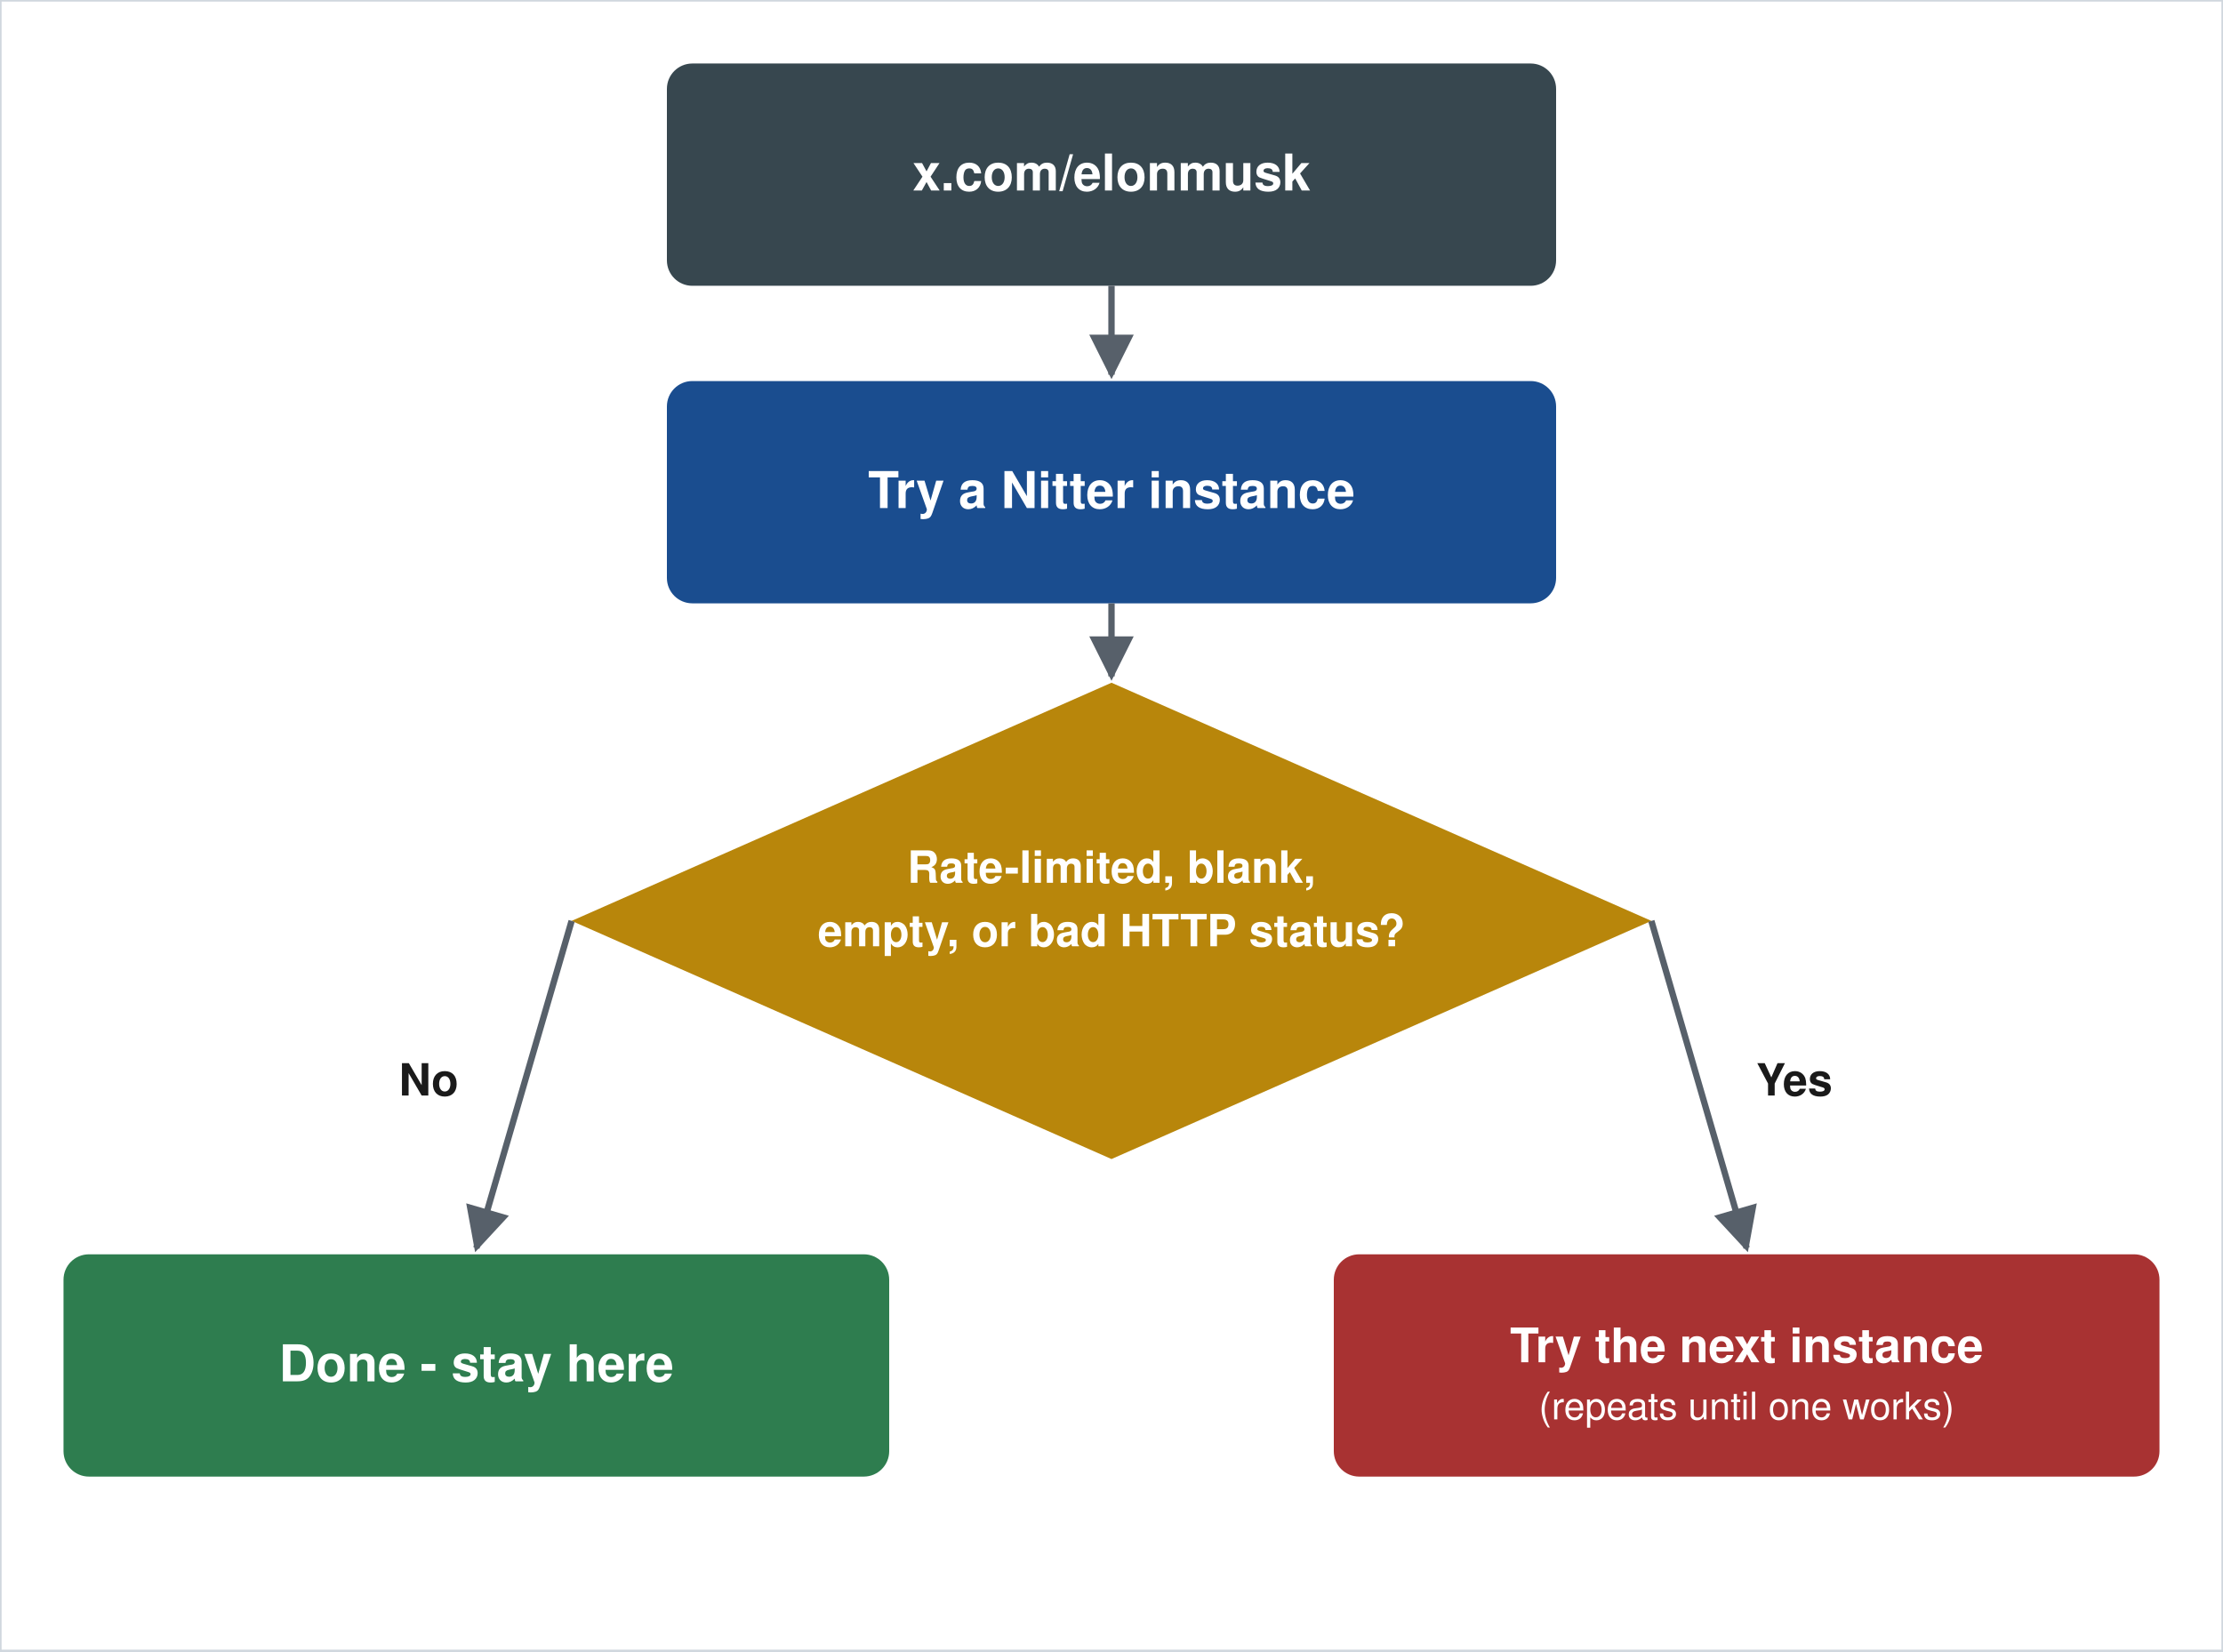
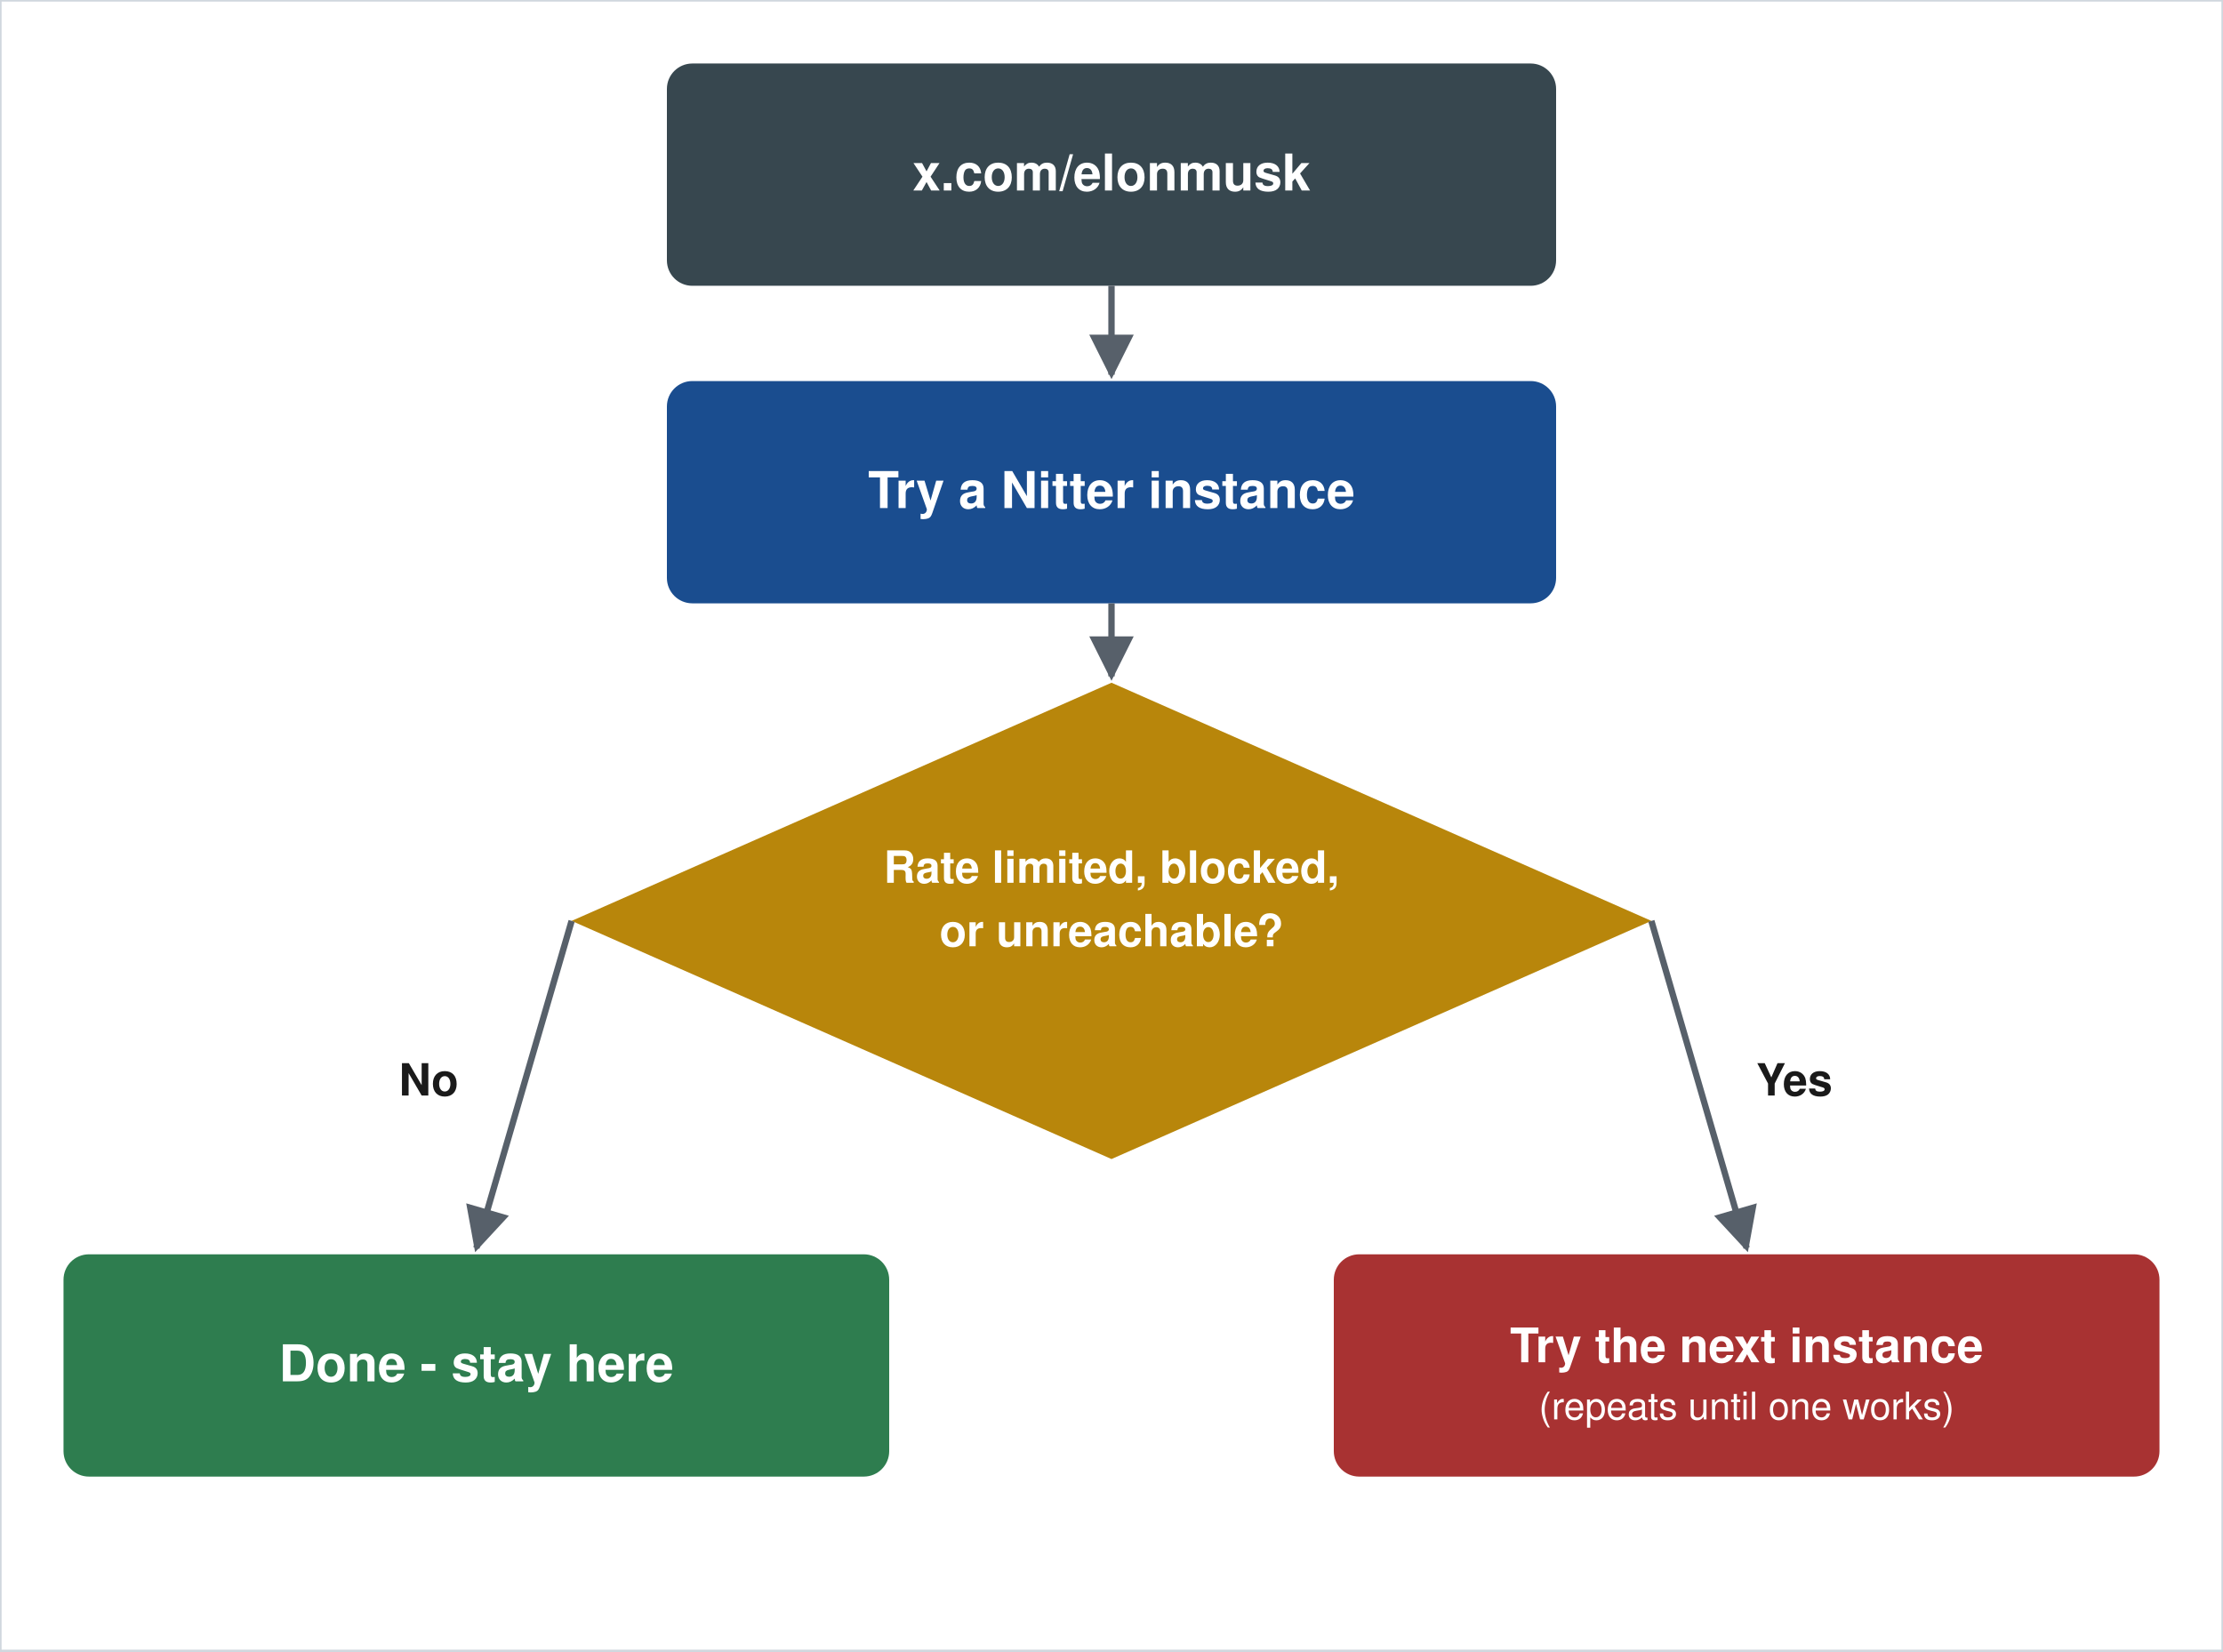
<svg xmlns="http://www.w3.org/2000/svg" viewBox="0 0 700 520" font-family="Helvetica, Arial, sans-serif">
  <defs>
    <marker id="arrow" viewBox="0 0 10 10" refX="9" refY="5" markerWidth="7" markerHeight="7" orient="auto-start-reverse">
      <path d="M 0 0 L 10 5 L 0 10 z" fill="#57606a" />
    </marker>
  </defs>
  <rect x="0" y="0" width="700" height="520" fill="#ffffff" stroke="#d0d7de" stroke-width="1" />
  <rect x="210" y="20" width="280" height="70" rx="8" fill="#37474f" />
  <text x="350" y="60" text-anchor="middle" fill="#ffffff" font-size="16" font-weight="bold">x.com/elonmusk</text>
  <line x1="350" y1="90" x2="350" y2="118" stroke="#57606a" stroke-width="2" marker-end="url(#arrow)" />
  <rect x="210" y="120" width="280" height="70" rx="8" fill="#1a4d8f" />
  <text x="350" y="160" text-anchor="middle" fill="#ffffff" font-size="16" font-weight="bold">Try a Nitter instance</text>
  <line x1="350" y1="190" x2="350" y2="213" stroke="#57606a" stroke-width="2" marker-end="url(#arrow)" />
  <polygon points="350,215 520,290 350,365 180,290" fill="#b8860b" />
-   <text x="350" y="278" text-anchor="middle" fill="#ffffff" font-size="14" font-weight="bold">Rate-limited, blank,</text>
-   <text x="350" y="298" text-anchor="middle" fill="#ffffff" font-size="14" font-weight="bold">empty, or bad HTTP status?</text>
+   <text x="350" y="278" text-anchor="middle" fill="#ffffff" font-size="14" font-weight="bold">Rate limited, blocked,</text>
+   <text x="350" y="298" text-anchor="middle" fill="#ffffff" font-size="14" font-weight="bold">or unreachable?</text>
  <line x1="180" y1="290" x2="150" y2="393" stroke="#57606a" stroke-width="2" marker-end="url(#arrow)" />
  <text x="135" y="345" text-anchor="middle" fill="#1a1a1a" font-size="14" font-weight="bold">No</text>
  <line x1="520" y1="290" x2="550" y2="393" stroke="#57606a" stroke-width="2" marker-end="url(#arrow)" />
  <text x="565" y="345" text-anchor="middle" fill="#1a1a1a" font-size="14" font-weight="bold">Yes</text>
  <rect x="20" y="395" width="260" height="70" rx="8" fill="#2e7d4f" />
  <text x="150" y="435" text-anchor="middle" fill="#ffffff" font-size="16" font-weight="bold">Done - stay here</text>
  <rect x="420" y="395" width="260" height="70" rx="8" fill="#a83232" />
  <text x="550" y="429" text-anchor="middle" fill="#ffffff" font-size="15" font-weight="bold">Try the next instance</text>
  <text x="550" y="447" text-anchor="middle" fill="#ffffff" font-size="12">(repeats until one works)</text>
</svg>
